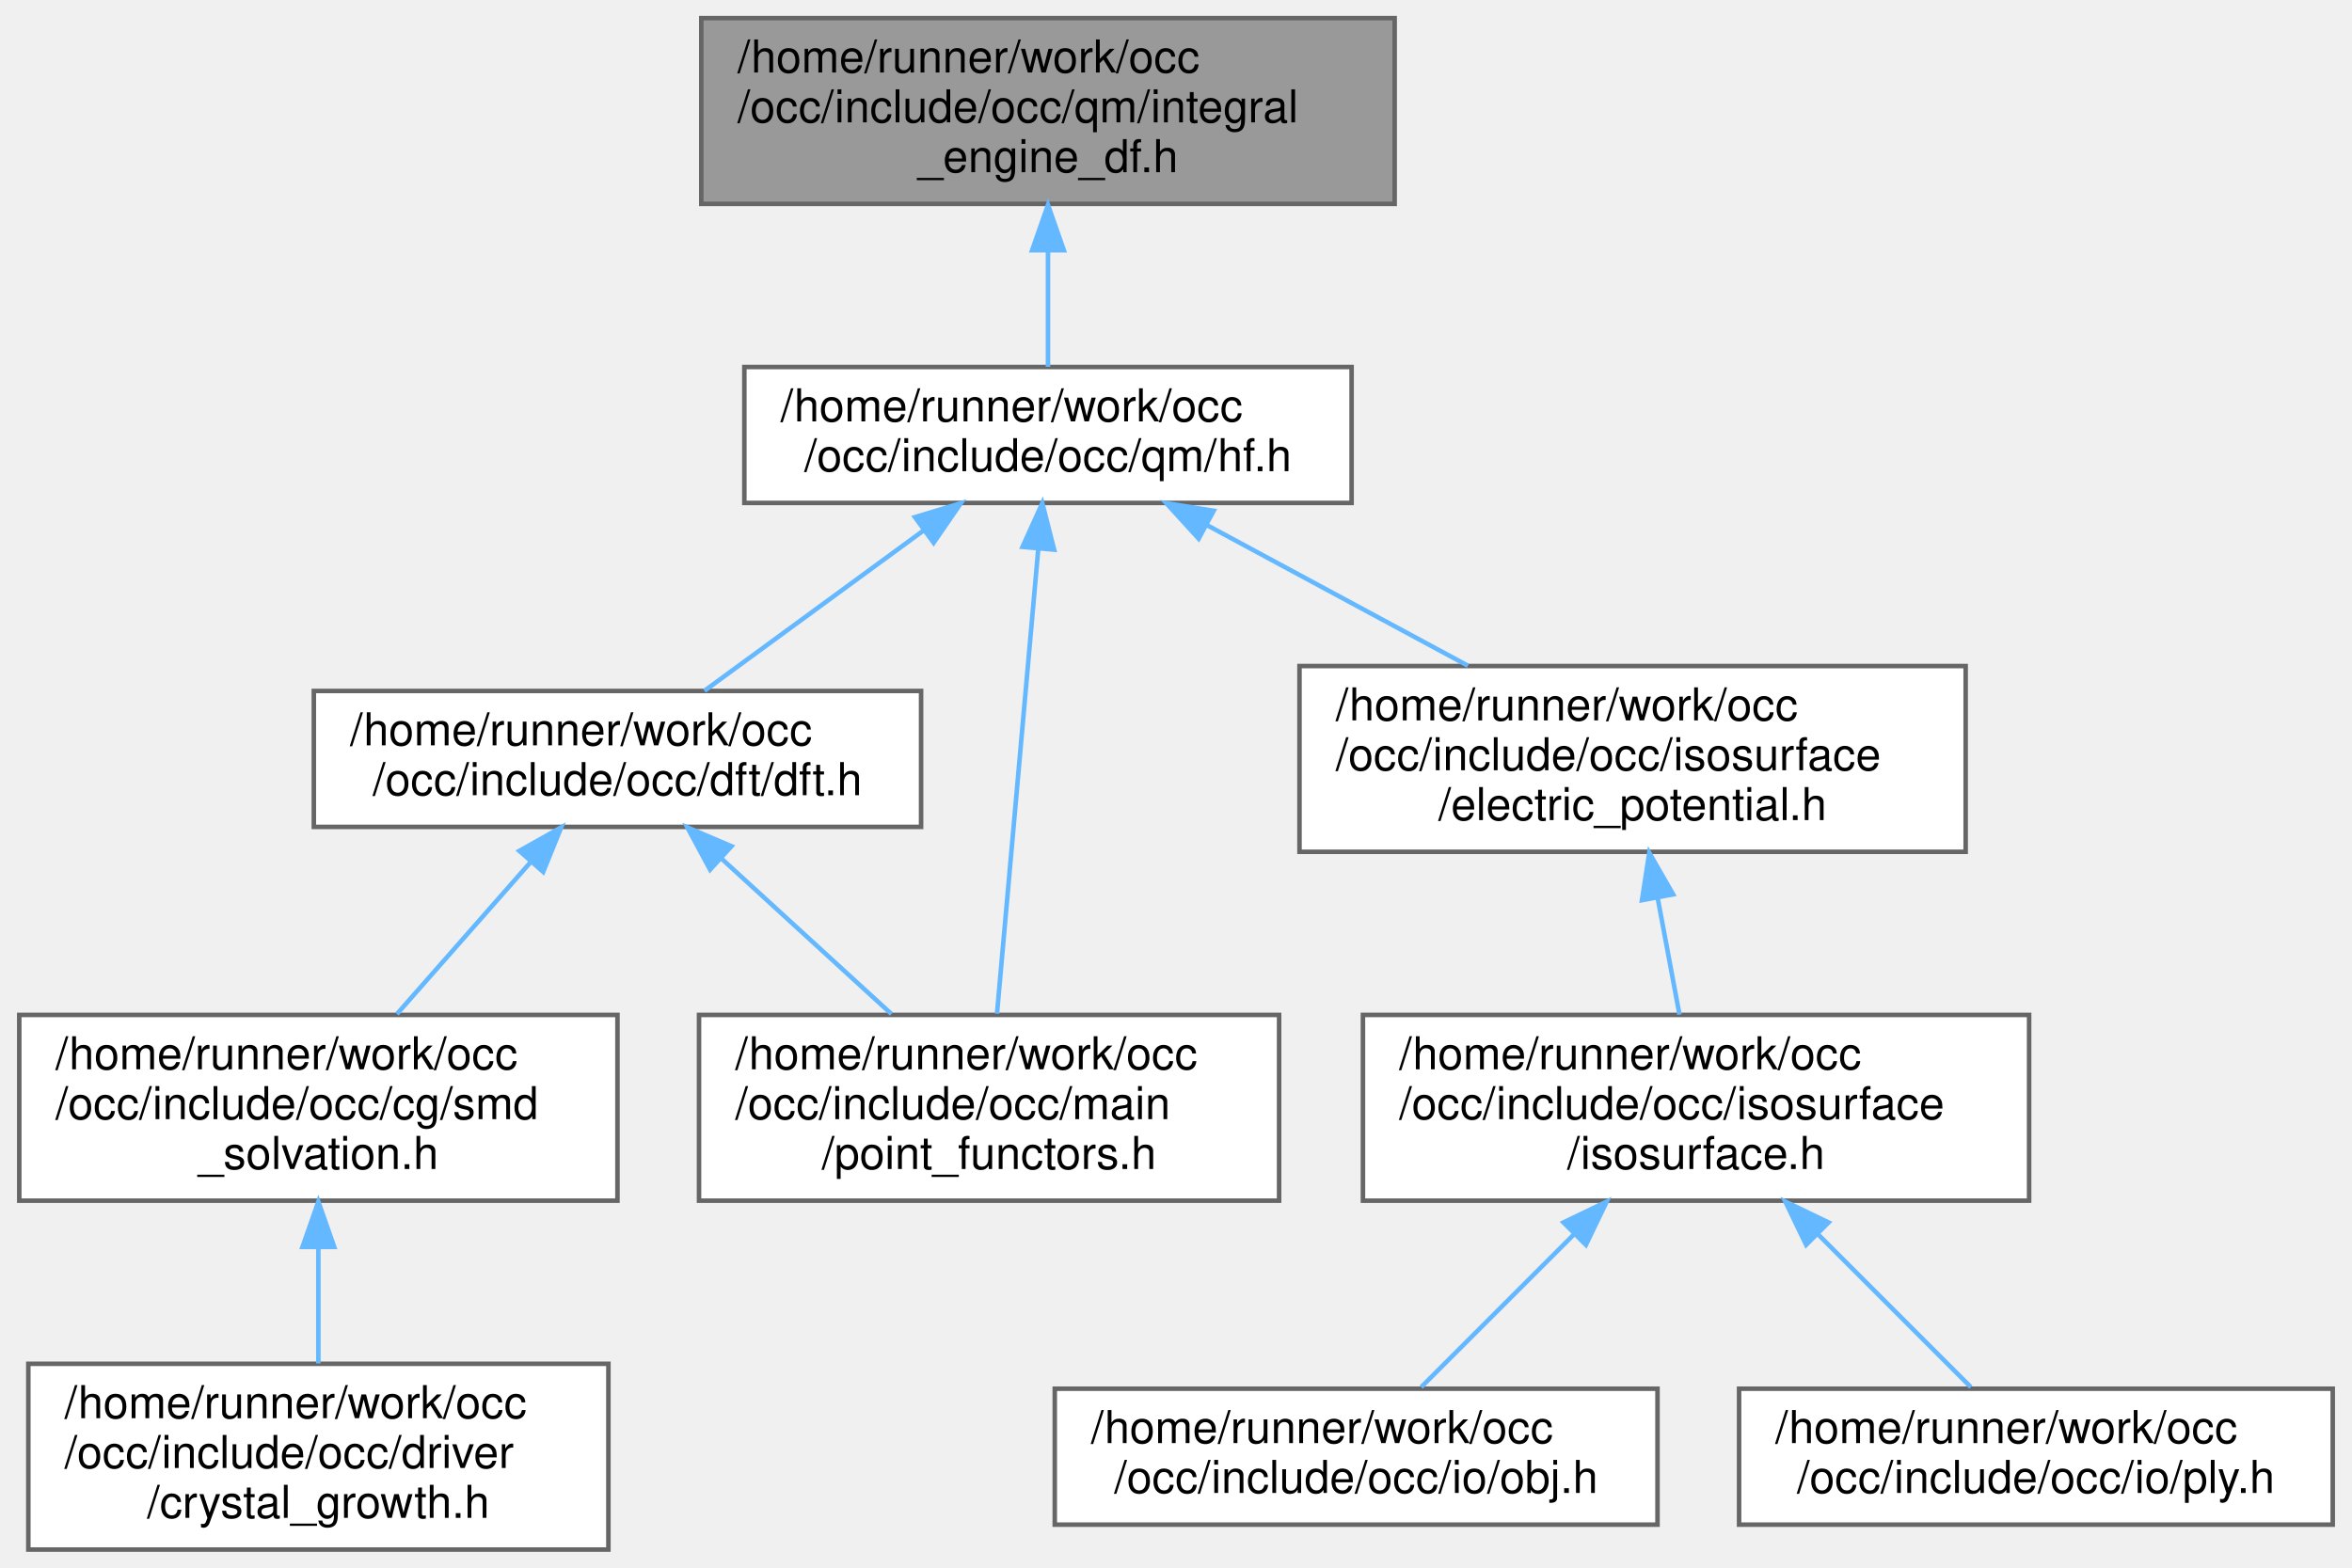
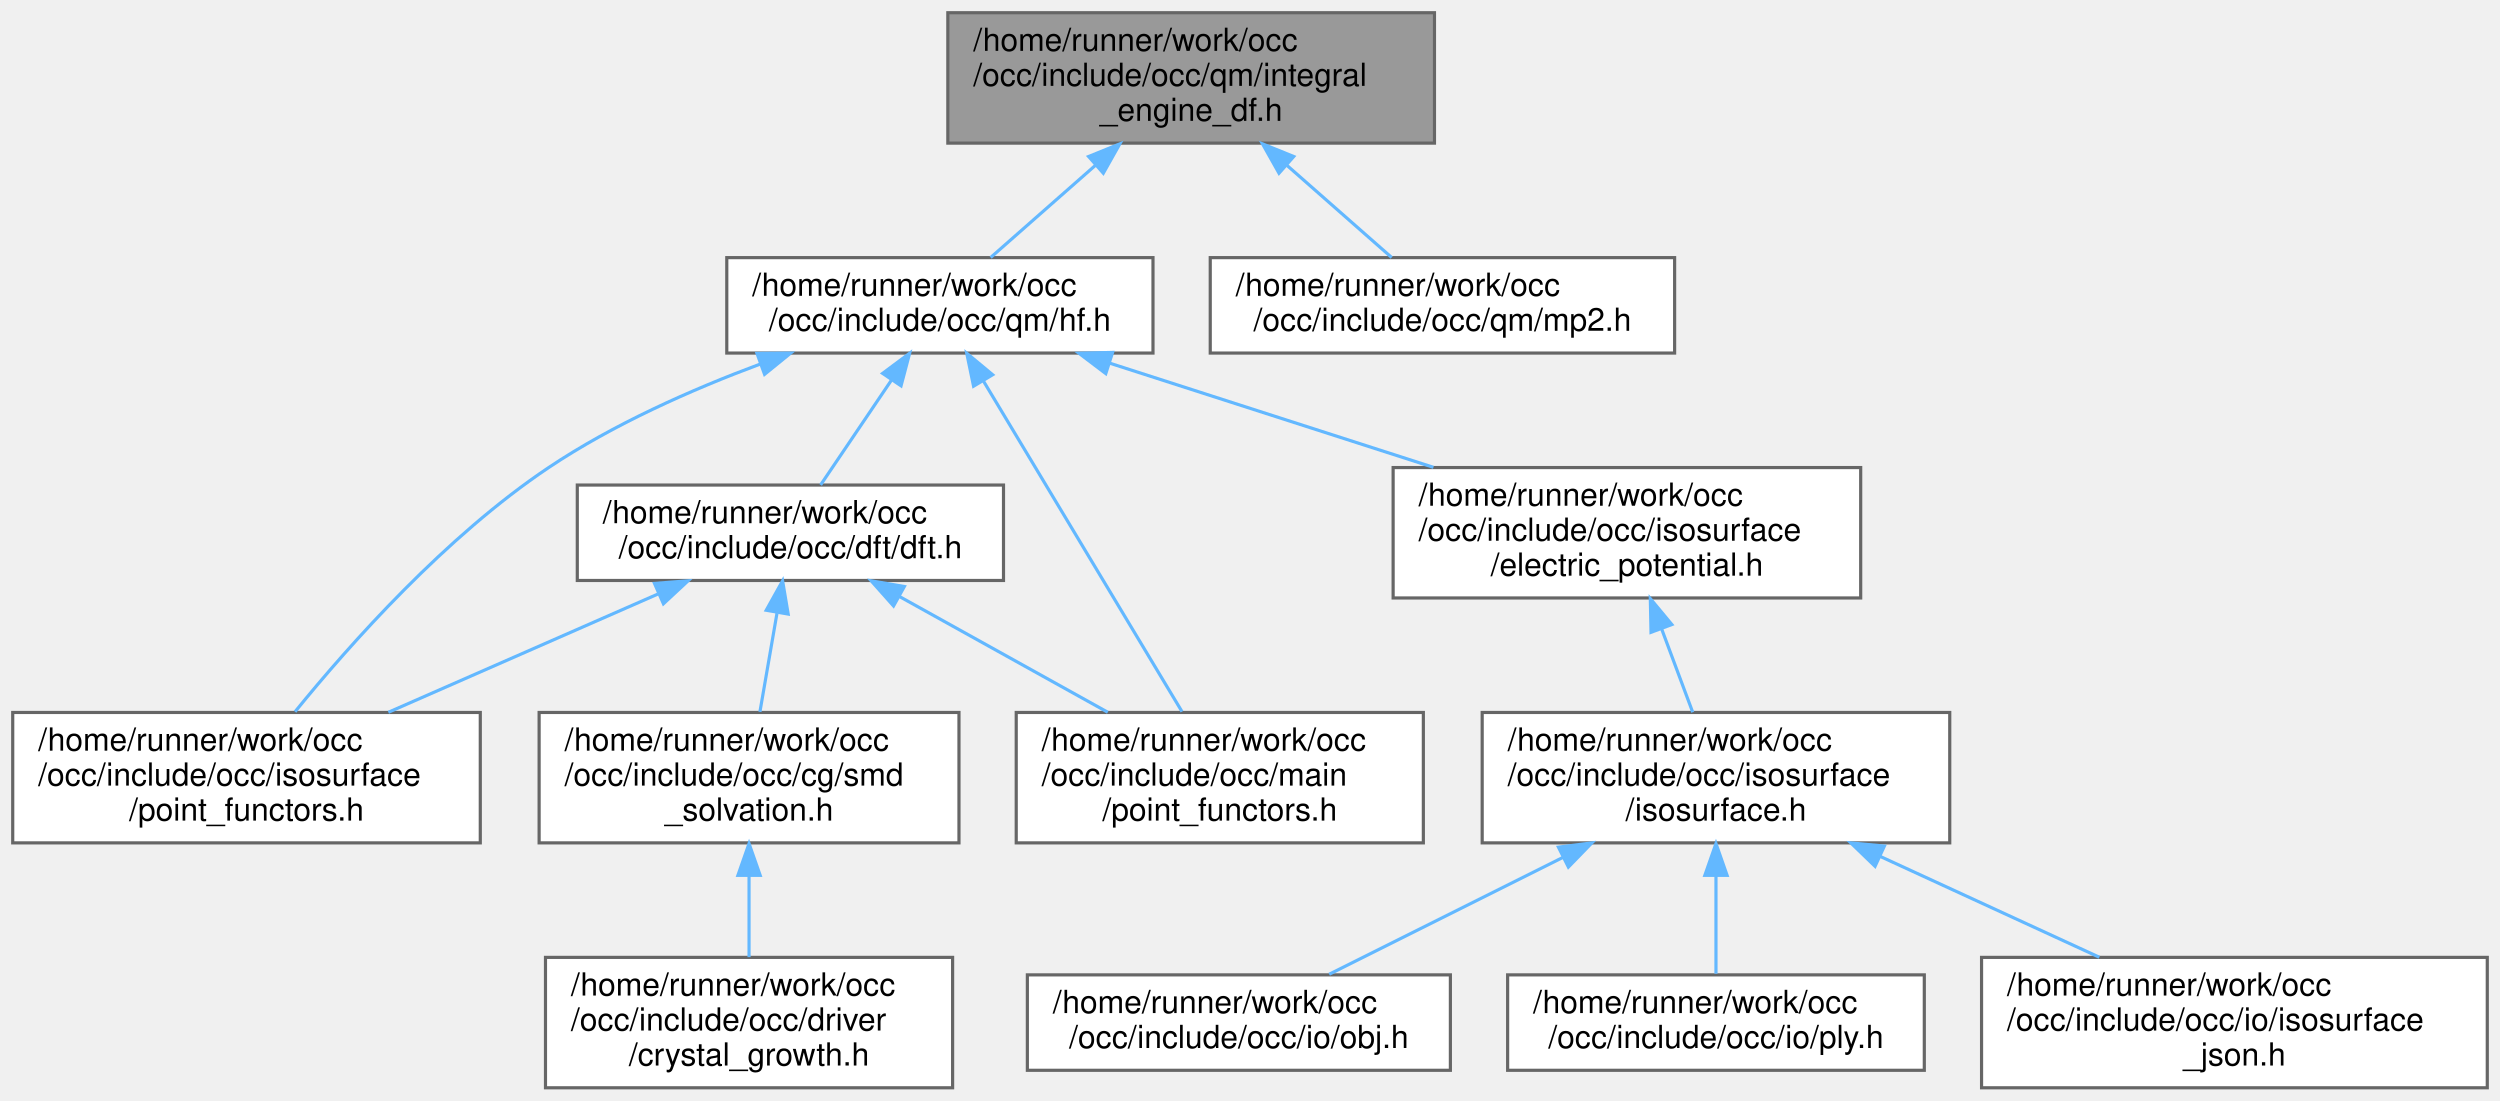
- <svg xmlns="http://www.w3.org/2000/svg" xmlns:xlink="http://www.w3.org/1999/xlink" width="519pt" height="346pt" viewBox="0.00 0.00 518.50 346.00">
+ <svg xmlns="http://www.w3.org/2000/svg" xmlns:xlink="http://www.w3.org/1999/xlink" width="786pt" height="346pt" viewBox="0.00 0.00 786.00 346.00">
  <g id="graph0" class="graph" transform="scale(1 1) rotate(0) translate(4 342)">
    <g id="Node000001" class="node">
      <g id="a_Node000001">
        <a xlink:title=" ">
-           <polygon fill="#999999" stroke="#666666" points="303.5,-338 150.5,-338 150.5,-297 303.5,-297 303.5,-338" />
-           <text text-anchor="start" x="158.5" y="-326" font-family="Helvetica,sans-Serif" font-size="10.00">/home/runner/work/occ</text>
-           <text text-anchor="start" x="158.5" y="-315" font-family="Helvetica,sans-Serif" font-size="10.00">/occ/include/occ/qm/integral</text>
-           <text text-anchor="middle" x="227" y="-304" font-family="Helvetica,sans-Serif" font-size="10.00">_engine_df.h</text>
+           <polygon fill="#999999" stroke="#666666" points="447,-338 294,-338 294,-297 447,-297 447,-338" />
+           <text text-anchor="start" x="302" y="-326" font-family="Helvetica,sans-Serif" font-size="10.00">/home/runner/work/occ</text>
+           <text text-anchor="start" x="302" y="-315" font-family="Helvetica,sans-Serif" font-size="10.00">/occ/include/occ/qm/integral</text>
+           <text text-anchor="middle" x="370.5" y="-304" font-family="Helvetica,sans-Serif" font-size="10.00">_engine_df.h</text>
        </a>
      </g>
    </g>
    <g id="Node000002" class="node">
      <g id="a_Node000002">
        <a xlink:href="hf_8h.html" target="_top" xlink:title=" ">
-           <polygon fill="white" stroke="#666666" points="294,-261 160,-261 160,-231 294,-231 294,-261" />
-           <text text-anchor="start" x="168" y="-249" font-family="Helvetica,sans-Serif" font-size="10.00">/home/runner/work/occ</text>
-           <text text-anchor="middle" x="227" y="-238" font-family="Helvetica,sans-Serif" font-size="10.00">/occ/include/occ/qm/hf.h</text>
+           <polygon fill="white" stroke="#666666" points="358.5,-261 224.5,-261 224.5,-231 358.5,-231 358.5,-261" />
+           <text text-anchor="start" x="232.5" y="-249" font-family="Helvetica,sans-Serif" font-size="10.00">/home/runner/work/occ</text>
+           <text text-anchor="middle" x="291.5" y="-238" font-family="Helvetica,sans-Serif" font-size="10.00">/occ/include/occ/qm/hf.h</text>
        </a>
      </g>
    </g>
    <g id="edge1_Node000001_Node000002" class="edge">
      <g id="a_edge1_Node000001_Node000002">
        <a xlink:title=" ">
-           <path fill="none" stroke="#63b8ff" d="M227,-286.66C227,-277.76 227,-268.42 227,-261.04" />
-           <polygon fill="#63b8ff" stroke="#63b8ff" points="223.5,-286.77 227,-296.77 230.5,-286.77 223.5,-286.77" />
+           <path fill="none" stroke="#63b8ff" d="M340.51,-290.12C329.27,-280.23 316.94,-269.38 307.46,-261.04" />
+           <polygon fill="#63b8ff" stroke="#63b8ff" points="338.25,-292.79 348.07,-296.77 342.88,-287.54 338.25,-292.79" />
+         </a>
+       </g>
+     </g>
+     <g id="Node000013" class="node">
+       <g id="a_Node000013">
+         <a xlink:href="mp2_8h.html" target="_top" xlink:title=" ">
+           <polygon fill="white" stroke="#666666" points="522.5,-261 376.5,-261 376.5,-231 522.5,-231 522.5,-261" />
+           <text text-anchor="start" x="384.5" y="-249" font-family="Helvetica,sans-Serif" font-size="10.00">/home/runner/work/occ</text>
+           <text text-anchor="middle" x="449.5" y="-238" font-family="Helvetica,sans-Serif" font-size="10.00">/occ/include/occ/qm/mp2.h</text>
+         </a>
+       </g>
+     </g>
+     <g id="edge14_Node000001_Node000013" class="edge">
+       <g id="a_edge14_Node000001_Node000013">
+         <a xlink:title=" ">
+           <path fill="none" stroke="#63b8ff" d="M400.49,-290.12C411.73,-280.23 424.06,-269.38 433.54,-261.04" />
+           <polygon fill="#63b8ff" stroke="#63b8ff" points="398.12,-287.54 392.93,-296.77 402.75,-292.79 398.12,-287.54" />
        </a>
      </g>
    </g>
    <g id="Node000003" class="node">
      <g id="a_Node000003">
        <a xlink:href="dft_8h.html" target="_top" xlink:title=" ">
-           <polygon fill="white" stroke="#666666" points="199,-189.5 65,-189.5 65,-159.5 199,-159.5 199,-189.5" />
-           <text text-anchor="start" x="73" y="-177.5" font-family="Helvetica,sans-Serif" font-size="10.00">/home/runner/work/occ</text>
-           <text text-anchor="middle" x="132" y="-166.5" font-family="Helvetica,sans-Serif" font-size="10.00">/occ/include/occ/dft/dft.h</text>
+           <polygon fill="white" stroke="#666666" points="311.5,-189.5 177.5,-189.5 177.5,-159.5 311.5,-159.5 311.5,-189.5" />
+           <text text-anchor="start" x="185.5" y="-177.5" font-family="Helvetica,sans-Serif" font-size="10.00">/home/runner/work/occ</text>
+           <text text-anchor="middle" x="244.5" y="-166.5" font-family="Helvetica,sans-Serif" font-size="10.00">/occ/include/occ/dft/dft.h</text>
        </a>
      </g>
    </g>
    <g id="edge2_Node000002_Node000003" class="edge">
      <g id="a_edge2_Node000002_Node000003">
        <a xlink:title=" ">
-           <path fill="none" stroke="#63b8ff" d="M199.58,-224.94C184.09,-213.6 165.1,-199.71 151.2,-189.54" />
-           <polygon fill="#63b8ff" stroke="#63b8ff" points="197.64,-227.86 207.78,-230.94 201.77,-222.21 197.64,-227.86" />
+           <path fill="none" stroke="#63b8ff" d="M276.2,-222.38C268.89,-211.57 260.36,-198.96 254,-189.54" />
+           <polygon fill="#63b8ff" stroke="#63b8ff" points="273.49,-224.61 281.99,-230.94 279.29,-220.69 273.49,-224.61" />
        </a>
      </g>
    </g>
    <g id="Node000006" class="node">
      <g id="a_Node000006">
-         <a xlink:href="point__functors_8h.html" target="_top" xlink:title=" ">
-           <polygon fill="white" stroke="#666666" points="278,-118 150,-118 150,-77 278,-77 278,-118" />
-           <text text-anchor="start" x="158" y="-106" font-family="Helvetica,sans-Serif" font-size="10.00">/home/runner/work/occ</text>
-           <text text-anchor="start" x="158" y="-95" font-family="Helvetica,sans-Serif" font-size="10.00">/occ/include/occ/main</text>
-           <text text-anchor="middle" x="214" y="-84" font-family="Helvetica,sans-Serif" font-size="10.00">/point_functors.h</text>
-         </a>
-       </g>
-     </g>
-     <g id="edge10_Node000002_Node000006" class="edge">
-       <g id="a_edge10_Node000002_Node000006">
-         <a xlink:title=" ">
-           <path fill="none" stroke="#63b8ff" d="M224.87,-220.96C222.32,-192.3 218.12,-144.92 215.75,-118.27" />
-           <polygon fill="#63b8ff" stroke="#63b8ff" points="221.38,-221.3 225.75,-230.95 228.36,-220.68 221.38,-221.3" />
+         <a xlink:href="isosurface_2point__functors_8h.html" target="_top" xlink:title=" ">
+           <polygon fill="white" stroke="#666666" points="147,-118 0,-118 0,-77 147,-77 147,-118" />
+           <text text-anchor="start" x="8" y="-106" font-family="Helvetica,sans-Serif" font-size="10.00">/home/runner/work/occ</text>
+           <text text-anchor="start" x="8" y="-95" font-family="Helvetica,sans-Serif" font-size="10.00">/occ/include/occ/isosurface</text>
+           <text text-anchor="middle" x="73.5" y="-84" font-family="Helvetica,sans-Serif" font-size="10.00">/point_functors.h</text>
+         </a>
+       </g>
+     </g>
+     <g id="edge12_Node000002_Node000006" class="edge">
+       <g id="a_edge12_Node000002_Node000006">
+         <a xlink:title=" ">
+           <path fill="none" stroke="#63b8ff" d="M235.12,-227.58C213.31,-219.46 188.78,-208.57 168.5,-195 136.26,-173.43 106.11,-139.58 88.76,-118.23" />
+           <polygon fill="#63b8ff" stroke="#63b8ff" points="234,-230.89 244.6,-230.99 236.38,-224.31 234,-230.89" />
        </a>
      </g>
    </g>
    <g id="Node000007" class="node">
      <g id="a_Node000007">
+         <a xlink:href="main_2point__functors_8h.html" target="_top" xlink:title=" ">
+           <polygon fill="white" stroke="#666666" points="443.5,-118 315.5,-118 315.5,-77 443.5,-77 443.5,-118" />
+           <text text-anchor="start" x="323.5" y="-106" font-family="Helvetica,sans-Serif" font-size="10.00">/home/runner/work/occ</text>
+           <text text-anchor="start" x="323.5" y="-95" font-family="Helvetica,sans-Serif" font-size="10.00">/occ/include/occ/main</text>
+           <text text-anchor="middle" x="379.5" y="-84" font-family="Helvetica,sans-Serif" font-size="10.00">/point_functors.h</text>
+         </a>
+       </g>
+     </g>
+     <g id="edge13_Node000002_Node000007" class="edge">
+       <g id="a_edge13_Node000002_Node000007">
+         <a xlink:title=" ">
+           <path fill="none" stroke="#63b8ff" d="M305.26,-222.09C322.4,-193.55 351.41,-145.27 367.62,-118.27" />
+           <polygon fill="#63b8ff" stroke="#63b8ff" points="302.09,-220.58 299.94,-230.95 308.09,-224.18 302.09,-220.58" />
+         </a>
+       </g>
+     </g>
+     <g id="Node000008" class="node">
+       <g id="a_Node000008">
        <a xlink:href="electric__potential_8h.html" target="_top" xlink:title=" ">
-           <polygon fill="white" stroke="#666666" points="429.5,-195 282.5,-195 282.5,-154 429.5,-154 429.5,-195" />
-           <text text-anchor="start" x="290.5" y="-183" font-family="Helvetica,sans-Serif" font-size="10.00">/home/runner/work/occ</text>
-           <text text-anchor="start" x="290.5" y="-172" font-family="Helvetica,sans-Serif" font-size="10.00">/occ/include/occ/isosurface</text>
-           <text text-anchor="middle" x="356" y="-161" font-family="Helvetica,sans-Serif" font-size="10.00">/electric_potential.h</text>
-         </a>
-       </g>
-     </g>
-     <g id="edge6_Node000002_Node000007" class="edge">
-       <g id="a_edge6_Node000002_Node000007">
-         <a xlink:title=" ">
-           <path fill="none" stroke="#63b8ff" d="M262.06,-226.11C279.92,-216.49 301.63,-204.79 319.67,-195.07" />
-           <polygon fill="#63b8ff" stroke="#63b8ff" points="260.25,-223.11 253.11,-230.94 263.57,-229.27 260.25,-223.11" />
+           <polygon fill="white" stroke="#666666" points="581,-195 434,-195 434,-154 581,-154 581,-195" />
+           <text text-anchor="start" x="442" y="-183" font-family="Helvetica,sans-Serif" font-size="10.00">/home/runner/work/occ</text>
+           <text text-anchor="start" x="442" y="-172" font-family="Helvetica,sans-Serif" font-size="10.00">/occ/include/occ/isosurface</text>
+           <text text-anchor="middle" x="507.5" y="-161" font-family="Helvetica,sans-Serif" font-size="10.00">/electric_potential.h</text>
+         </a>
+       </g>
+     </g>
+     <g id="edge7_Node000002_Node000008" class="edge">
+       <g id="a_edge7_Node000002_Node000008">
+         <a xlink:title=" ">
+           <path fill="none" stroke="#63b8ff" d="M344.92,-227.81C375.76,-217.89 414.65,-205.37 446.67,-195.07" />
+           <polygon fill="#63b8ff" stroke="#63b8ff" points="343.66,-224.54 335.21,-230.94 345.8,-231.2 343.66,-224.54" />
        </a>
      </g>
    </g>
    <g id="Node000004" class="node">
      <g id="a_Node000004">
        <a xlink:href="smd__solvation_8h.html" target="_top" xlink:title=" ">
-           <polygon fill="white" stroke="#666666" points="132,-118 0,-118 0,-77 132,-77 132,-118" />
-           <text text-anchor="start" x="8" y="-106" font-family="Helvetica,sans-Serif" font-size="10.00">/home/runner/work/occ</text>
-           <text text-anchor="start" x="8" y="-95" font-family="Helvetica,sans-Serif" font-size="10.00">/occ/include/occ/cg/smd</text>
-           <text text-anchor="middle" x="66" y="-84" font-family="Helvetica,sans-Serif" font-size="10.00">_solvation.h</text>
+           <polygon fill="white" stroke="#666666" points="297.5,-118 165.5,-118 165.5,-77 297.5,-77 297.5,-118" />
+           <text text-anchor="start" x="173.5" y="-106" font-family="Helvetica,sans-Serif" font-size="10.00">/home/runner/work/occ</text>
+           <text text-anchor="start" x="173.5" y="-95" font-family="Helvetica,sans-Serif" font-size="10.00">/occ/include/occ/cg/smd</text>
+           <text text-anchor="middle" x="231.5" y="-84" font-family="Helvetica,sans-Serif" font-size="10.00">_solvation.h</text>
        </a>
      </g>
    </g>
    <g id="edge3_Node000003_Node000004" class="edge">
      <g id="a_edge3_Node000003_Node000004">
        <a xlink:title=" ">
-           <path fill="none" stroke="#63b8ff" d="M112.87,-151.76C103.55,-141.17 92.41,-128.52 83.34,-118.2" />
-           <polygon fill="#63b8ff" stroke="#63b8ff" points="110.35,-154.2 119.59,-159.39 115.61,-149.57 110.35,-154.2" />
+           <path fill="none" stroke="#63b8ff" d="M240.29,-149.23C238.55,-139.2 236.56,-127.71 234.92,-118.2" />
+           <polygon fill="#63b8ff" stroke="#63b8ff" points="236.9,-150.14 242.05,-159.39 243.8,-148.94 236.9,-150.14" />
        </a>
      </g>
    </g>
    <g id="edge5_Node000003_Node000006" class="edge">
      <g id="a_edge5_Node000003_Node000006">
        <a xlink:title=" ">
-           <path fill="none" stroke="#63b8ff" d="M155.09,-152.38C166.81,-141.66 180.96,-128.72 192.46,-118.2" />
-           <polygon fill="#63b8ff" stroke="#63b8ff" points="152.44,-150.06 147.42,-159.39 157.16,-155.23 152.44,-150.06" />
+           <path fill="none" stroke="#63b8ff" d="M202.88,-155.25C177.21,-143.99 144.31,-129.56 118.1,-118.06" />
+           <polygon fill="#63b8ff" stroke="#63b8ff" points="201.77,-158.58 212.34,-159.39 204.58,-152.17 201.77,-158.58" />
+         </a>
+       </g>
+     </g>
+     <g id="edge6_Node000003_Node000007" class="edge">
+       <g id="a_edge6_Node000003_Node000007">
+         <a xlink:title=" ">
+           <path fill="none" stroke="#63b8ff" d="M278.7,-154.5C298.76,-143.35 324.06,-129.3 344.29,-118.06" />
+           <polygon fill="#63b8ff" stroke="#63b8ff" points="276.93,-151.48 269.89,-159.39 280.33,-157.6 276.93,-151.48" />
        </a>
      </g>
    </g>
    <g id="Node000005" class="node">
      <g id="a_Node000005">
        <a xlink:href="crystal__growth_8h.html" target="_top" xlink:title=" ">
-           <polygon fill="white" stroke="#666666" points="130,-41 2,-41 2,0 130,0 130,-41" />
-           <text text-anchor="start" x="10" y="-29" font-family="Helvetica,sans-Serif" font-size="10.00">/home/runner/work/occ</text>
-           <text text-anchor="start" x="10" y="-18" font-family="Helvetica,sans-Serif" font-size="10.00">/occ/include/occ/driver</text>
-           <text text-anchor="middle" x="66" y="-7" font-family="Helvetica,sans-Serif" font-size="10.00">/crystal_growth.h</text>
+           <polygon fill="white" stroke="#666666" points="295.5,-41 167.5,-41 167.5,0 295.5,0 295.5,-41" />
+           <text text-anchor="start" x="175.5" y="-29" font-family="Helvetica,sans-Serif" font-size="10.00">/home/runner/work/occ</text>
+           <text text-anchor="start" x="175.5" y="-18" font-family="Helvetica,sans-Serif" font-size="10.00">/occ/include/occ/driver</text>
+           <text text-anchor="middle" x="231.5" y="-7" font-family="Helvetica,sans-Serif" font-size="10.00">/crystal_growth.h</text>
        </a>
      </g>
    </g>
    <g id="edge4_Node000004_Node000005" class="edge">
      <g id="a_edge4_Node000004_Node000005">
        <a xlink:title=" ">
-           <path fill="none" stroke="#63b8ff" d="M66,-66.69C66,-58.08 66,-48.9 66,-41.07" />
-           <polygon fill="#63b8ff" stroke="#63b8ff" points="62.5,-66.79 66,-76.79 69.5,-66.79 62.5,-66.79" />
-         </a>
-       </g>
-     </g>
-     <g id="Node000008" class="node">
-       <g id="a_Node000008">
-         <a xlink:href="isosurface_8h.html" target="_top" xlink:title=" ">
-           <polygon fill="white" stroke="#666666" points="443.5,-118 296.5,-118 296.5,-77 443.5,-77 443.5,-118" />
-           <text text-anchor="start" x="304.5" y="-106" font-family="Helvetica,sans-Serif" font-size="10.00">/home/runner/work/occ</text>
-           <text text-anchor="start" x="304.5" y="-95" font-family="Helvetica,sans-Serif" font-size="10.00">/occ/include/occ/isosurface</text>
-           <text text-anchor="middle" x="370" y="-84" font-family="Helvetica,sans-Serif" font-size="10.00">/isosurface.h</text>
-         </a>
-       </g>
-     </g>
-     <g id="edge7_Node000007_Node000008" class="edge">
-       <g id="a_edge7_Node000007_Node000008">
-         <a xlink:title=" ">
-           <path fill="none" stroke="#63b8ff" d="M361.56,-143.69C363.17,-135.08 364.89,-125.9 366.35,-118.07" />
-           <polygon fill="#63b8ff" stroke="#63b8ff" points="358.07,-143.32 359.68,-153.79 364.95,-144.61 358.07,-143.32" />
+           <path fill="none" stroke="#63b8ff" d="M231.5,-66.69C231.5,-58.08 231.5,-48.9 231.5,-41.07" />
+           <polygon fill="#63b8ff" stroke="#63b8ff" points="228,-66.79 231.5,-76.79 235,-66.79 228,-66.79" />
        </a>
      </g>
    </g>
    <g id="Node000009" class="node">
      <g id="a_Node000009">
-         <a xlink:href="obj_8h.html" target="_top" xlink:title=" ">
-           <polygon fill="white" stroke="#666666" points="361.5,-35.5 228.5,-35.5 228.5,-5.5 361.5,-5.5 361.5,-35.5" />
-           <text text-anchor="start" x="236.5" y="-23.5" font-family="Helvetica,sans-Serif" font-size="10.00">/home/runner/work/occ</text>
-           <text text-anchor="middle" x="295" y="-12.5" font-family="Helvetica,sans-Serif" font-size="10.00">/occ/include/occ/io/obj.h</text>
+         <a xlink:href="isosurface_8h.html" target="_top" xlink:title=" ">
+           <polygon fill="white" stroke="#666666" points="609,-118 462,-118 462,-77 609,-77 609,-118" />
+           <text text-anchor="start" x="470" y="-106" font-family="Helvetica,sans-Serif" font-size="10.00">/home/runner/work/occ</text>
+           <text text-anchor="start" x="470" y="-95" font-family="Helvetica,sans-Serif" font-size="10.00">/occ/include/occ/isosurface</text>
+           <text text-anchor="middle" x="535.5" y="-84" font-family="Helvetica,sans-Serif" font-size="10.00">/isosurface.h</text>
        </a>
      </g>
    </g>
    <g id="edge8_Node000008_Node000009" class="edge">
      <g id="a_edge8_Node000008_Node000009">
        <a xlink:title=" ">
-           <path fill="none" stroke="#63b8ff" d="M343.07,-69.57C331.68,-58.18 318.89,-45.39 309.36,-35.86" />
-           <polygon fill="#63b8ff" stroke="#63b8ff" points="340.75,-72.2 350.29,-76.79 345.7,-67.25 340.75,-72.2" />
+           <path fill="none" stroke="#63b8ff" d="M518.42,-144.26C521.69,-135.48 525.21,-126.07 528.19,-118.07" />
+           <polygon fill="#63b8ff" stroke="#63b8ff" points="515.08,-143.2 514.86,-153.79 521.63,-145.65 515.08,-143.2" />
        </a>
      </g>
    </g>
    <g id="Node000010" class="node">
      <g id="a_Node000010">
+         <a xlink:href="isosurface__json_8h.html" target="_top" xlink:title=" ">
+           <polygon fill="white" stroke="#666666" points="778,-41 619,-41 619,0 778,0 778,-41" />
+           <text text-anchor="start" x="627" y="-29" font-family="Helvetica,sans-Serif" font-size="10.00">/home/runner/work/occ</text>
+           <text text-anchor="start" x="627" y="-18" font-family="Helvetica,sans-Serif" font-size="10.00">/occ/include/occ/io/isosurface</text>
+           <text text-anchor="middle" x="698.5" y="-7" font-family="Helvetica,sans-Serif" font-size="10.00">_json.h</text>
+         </a>
+       </g>
+     </g>
+     <g id="edge9_Node000009_Node000010" class="edge">
+       <g id="a_edge9_Node000009_Node000010">
+         <a xlink:title=" ">
+           <path fill="none" stroke="#63b8ff" d="M587.18,-72.72C609.36,-62.51 634.97,-50.73 656.03,-41.04" />
+           <polygon fill="#63b8ff" stroke="#63b8ff" points="585.52,-69.63 577.9,-76.99 588.45,-75.99 585.52,-69.63" />
+         </a>
+       </g>
+     </g>
+     <g id="Node000011" class="node">
+       <g id="a_Node000011">
+         <a xlink:href="obj_8h.html" target="_top" xlink:title=" ">
+           <polygon fill="white" stroke="#666666" points="452,-35.5 319,-35.5 319,-5.5 452,-5.5 452,-35.5" />
+           <text text-anchor="start" x="327" y="-23.5" font-family="Helvetica,sans-Serif" font-size="10.00">/home/runner/work/occ</text>
+           <text text-anchor="middle" x="385.5" y="-12.5" font-family="Helvetica,sans-Serif" font-size="10.00">/occ/include/occ/io/obj.h</text>
+         </a>
+       </g>
+     </g>
+     <g id="edge10_Node000009_Node000011" class="edge">
+       <g id="a_edge10_Node000009_Node000011">
+         <a xlink:title=" ">
+           <path fill="none" stroke="#63b8ff" d="M487.43,-72.46C463.18,-60.34 434.61,-46.06 413.9,-35.7" />
+           <polygon fill="#63b8ff" stroke="#63b8ff" points="485.97,-75.65 496.48,-76.99 489.1,-69.39 485.97,-75.65" />
+         </a>
+       </g>
+     </g>
+     <g id="Node000012" class="node">
+       <g id="a_Node000012">
        <a xlink:href="ply_8h.html" target="_top" xlink:title=" ">
-           <polygon fill="white" stroke="#666666" points="510.5,-35.5 379.5,-35.5 379.5,-5.5 510.5,-5.5 510.5,-35.5" />
-           <text text-anchor="start" x="387.5" y="-23.5" font-family="Helvetica,sans-Serif" font-size="10.00">/home/runner/work/occ</text>
-           <text text-anchor="middle" x="445" y="-12.5" font-family="Helvetica,sans-Serif" font-size="10.00">/occ/include/occ/io/ply.h</text>
-         </a>
-       </g>
-     </g>
-     <g id="edge9_Node000008_Node000010" class="edge">
-       <g id="a_edge9_Node000008_Node000010">
-         <a xlink:title=" ">
-           <path fill="none" stroke="#63b8ff" d="M396.93,-69.57C408.32,-58.18 421.11,-45.39 430.64,-35.86" />
-           <polygon fill="#63b8ff" stroke="#63b8ff" points="394.3,-67.25 389.71,-76.79 399.25,-72.2 394.3,-67.25" />
+           <polygon fill="white" stroke="#666666" points="601,-35.5 470,-35.5 470,-5.5 601,-5.5 601,-35.5" />
+           <text text-anchor="start" x="478" y="-23.5" font-family="Helvetica,sans-Serif" font-size="10.00">/home/runner/work/occ</text>
+           <text text-anchor="middle" x="535.5" y="-12.5" font-family="Helvetica,sans-Serif" font-size="10.00">/occ/include/occ/io/ply.h</text>
+         </a>
+       </g>
+     </g>
+     <g id="edge11_Node000009_Node000012" class="edge">
+       <g id="a_edge11_Node000009_Node000012">
+         <a xlink:title=" ">
+           <path fill="none" stroke="#63b8ff" d="M535.5,-66.61C535.5,-56.01 535.5,-44.57 535.5,-35.86" />
+           <polygon fill="#63b8ff" stroke="#63b8ff" points="532,-66.79 535.5,-76.79 539,-66.79 532,-66.79" />
        </a>
      </g>
    </g>
  </g>
</svg>
